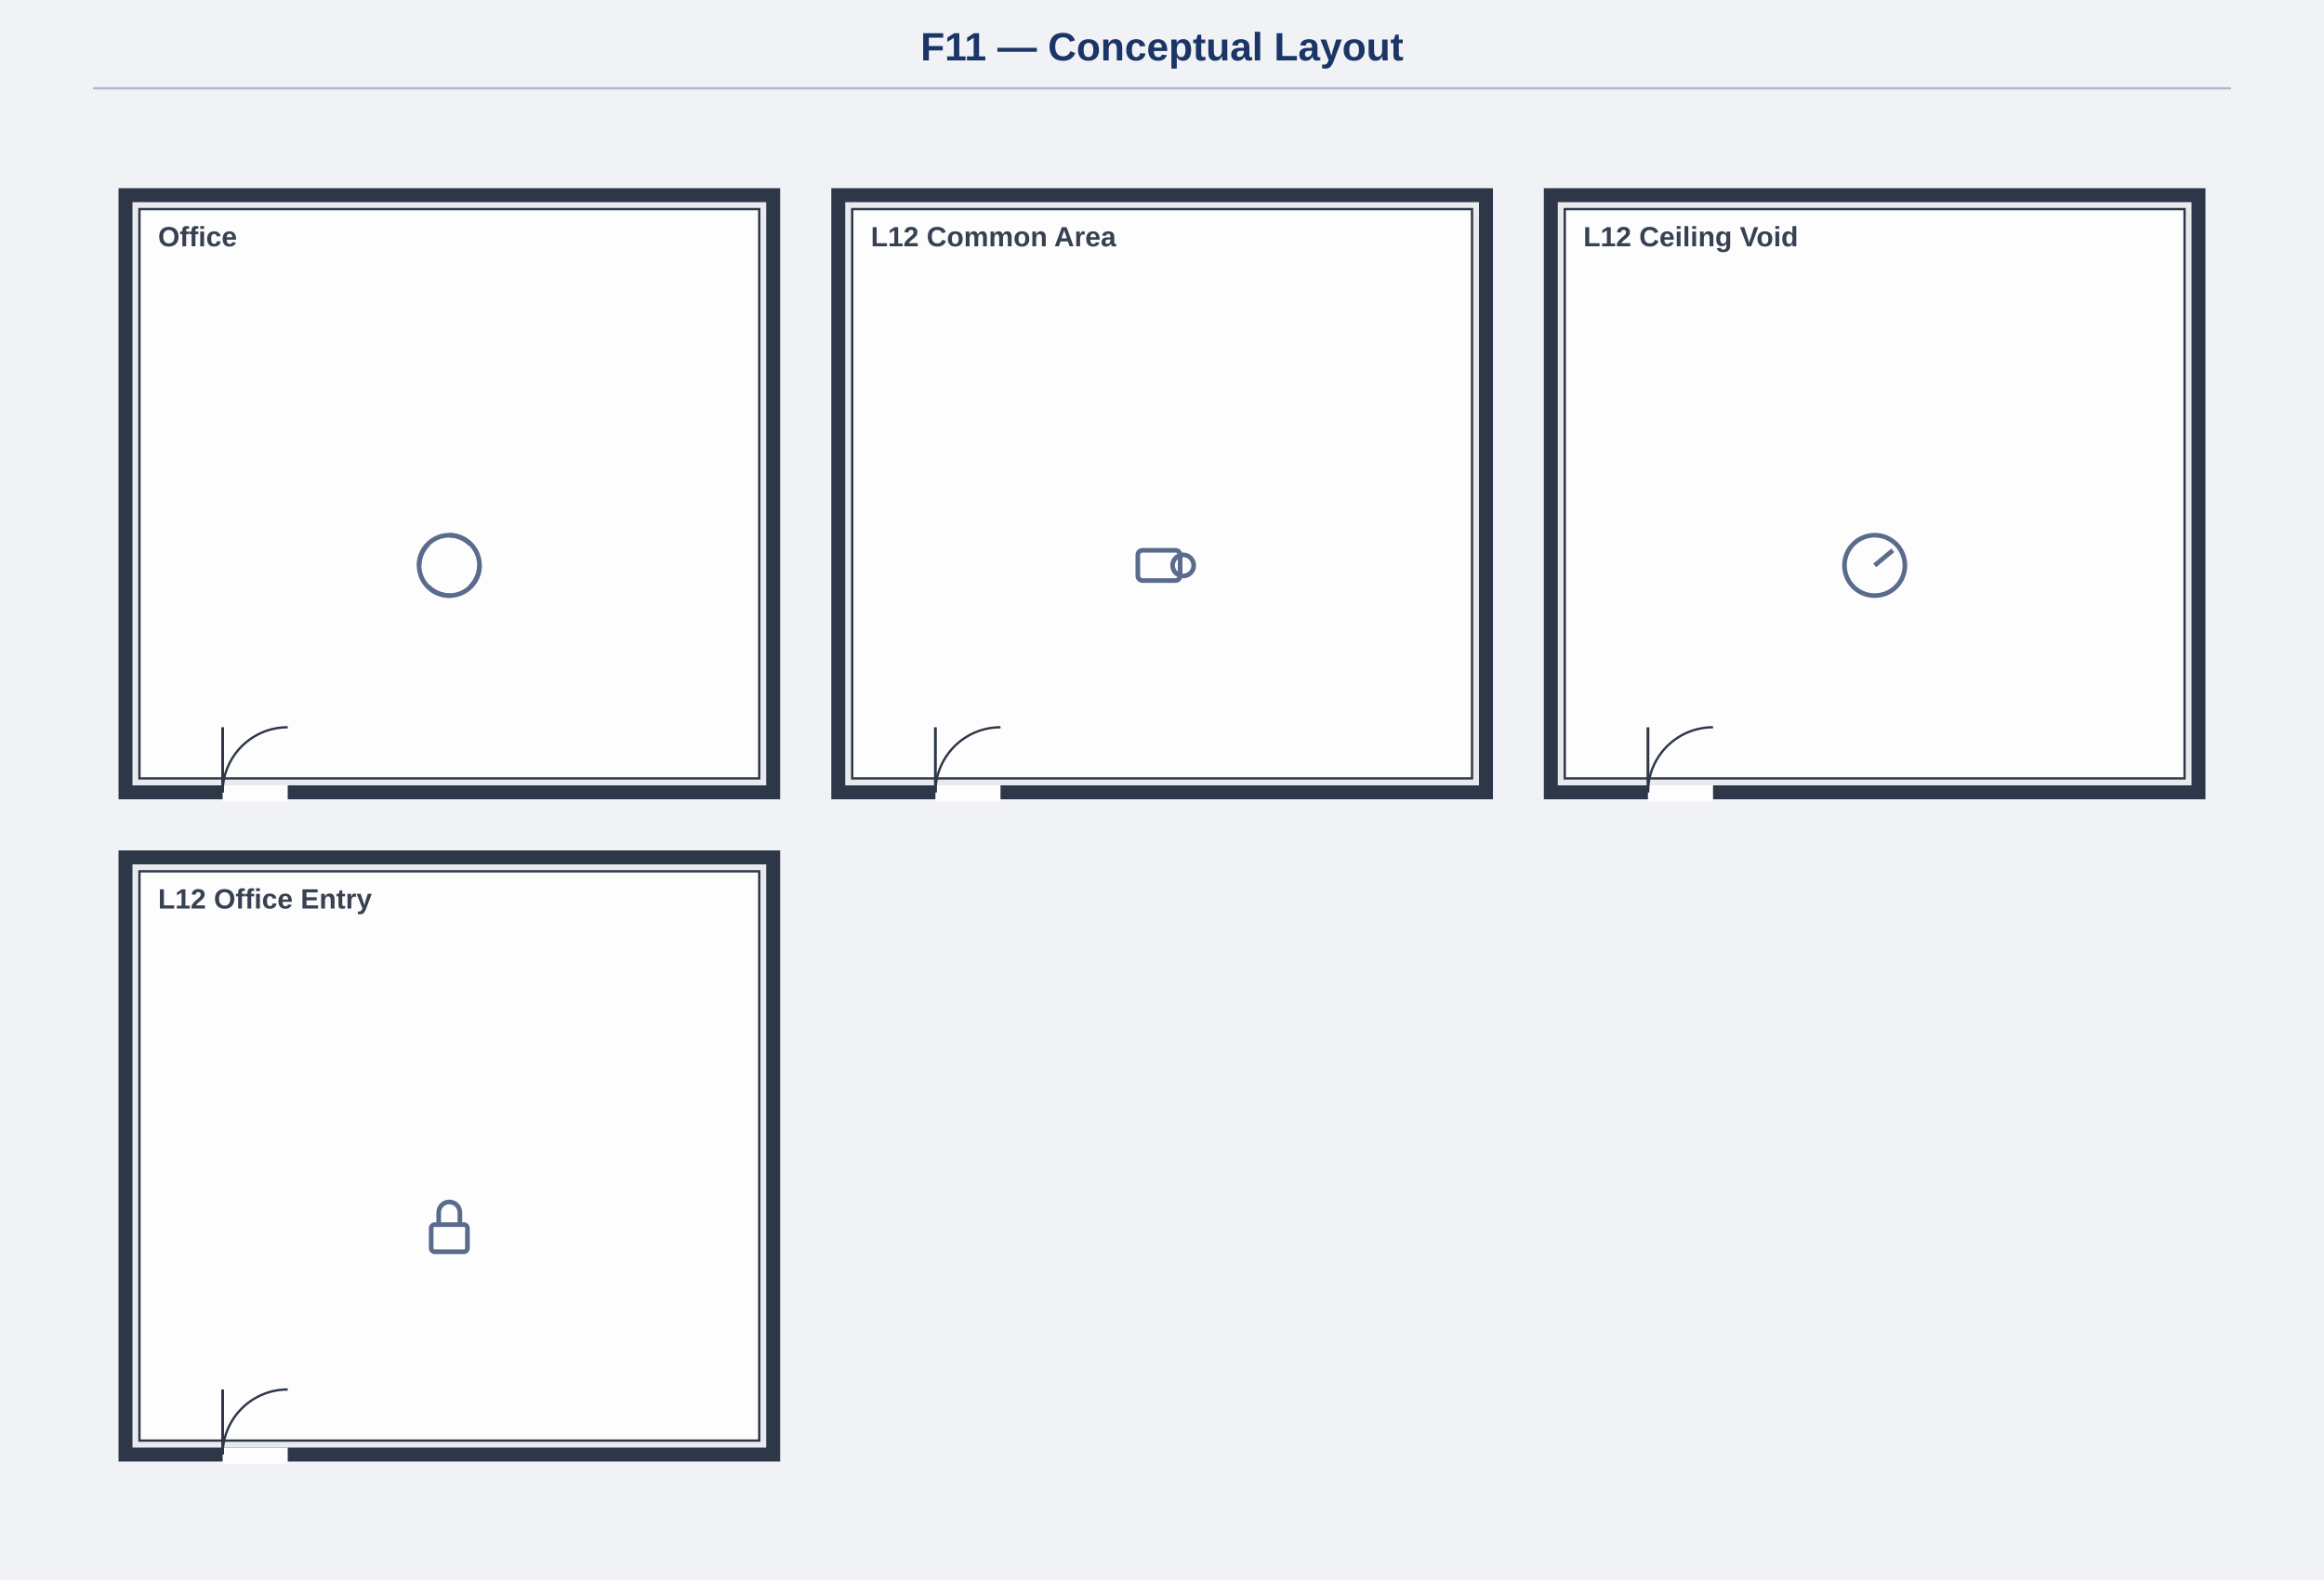
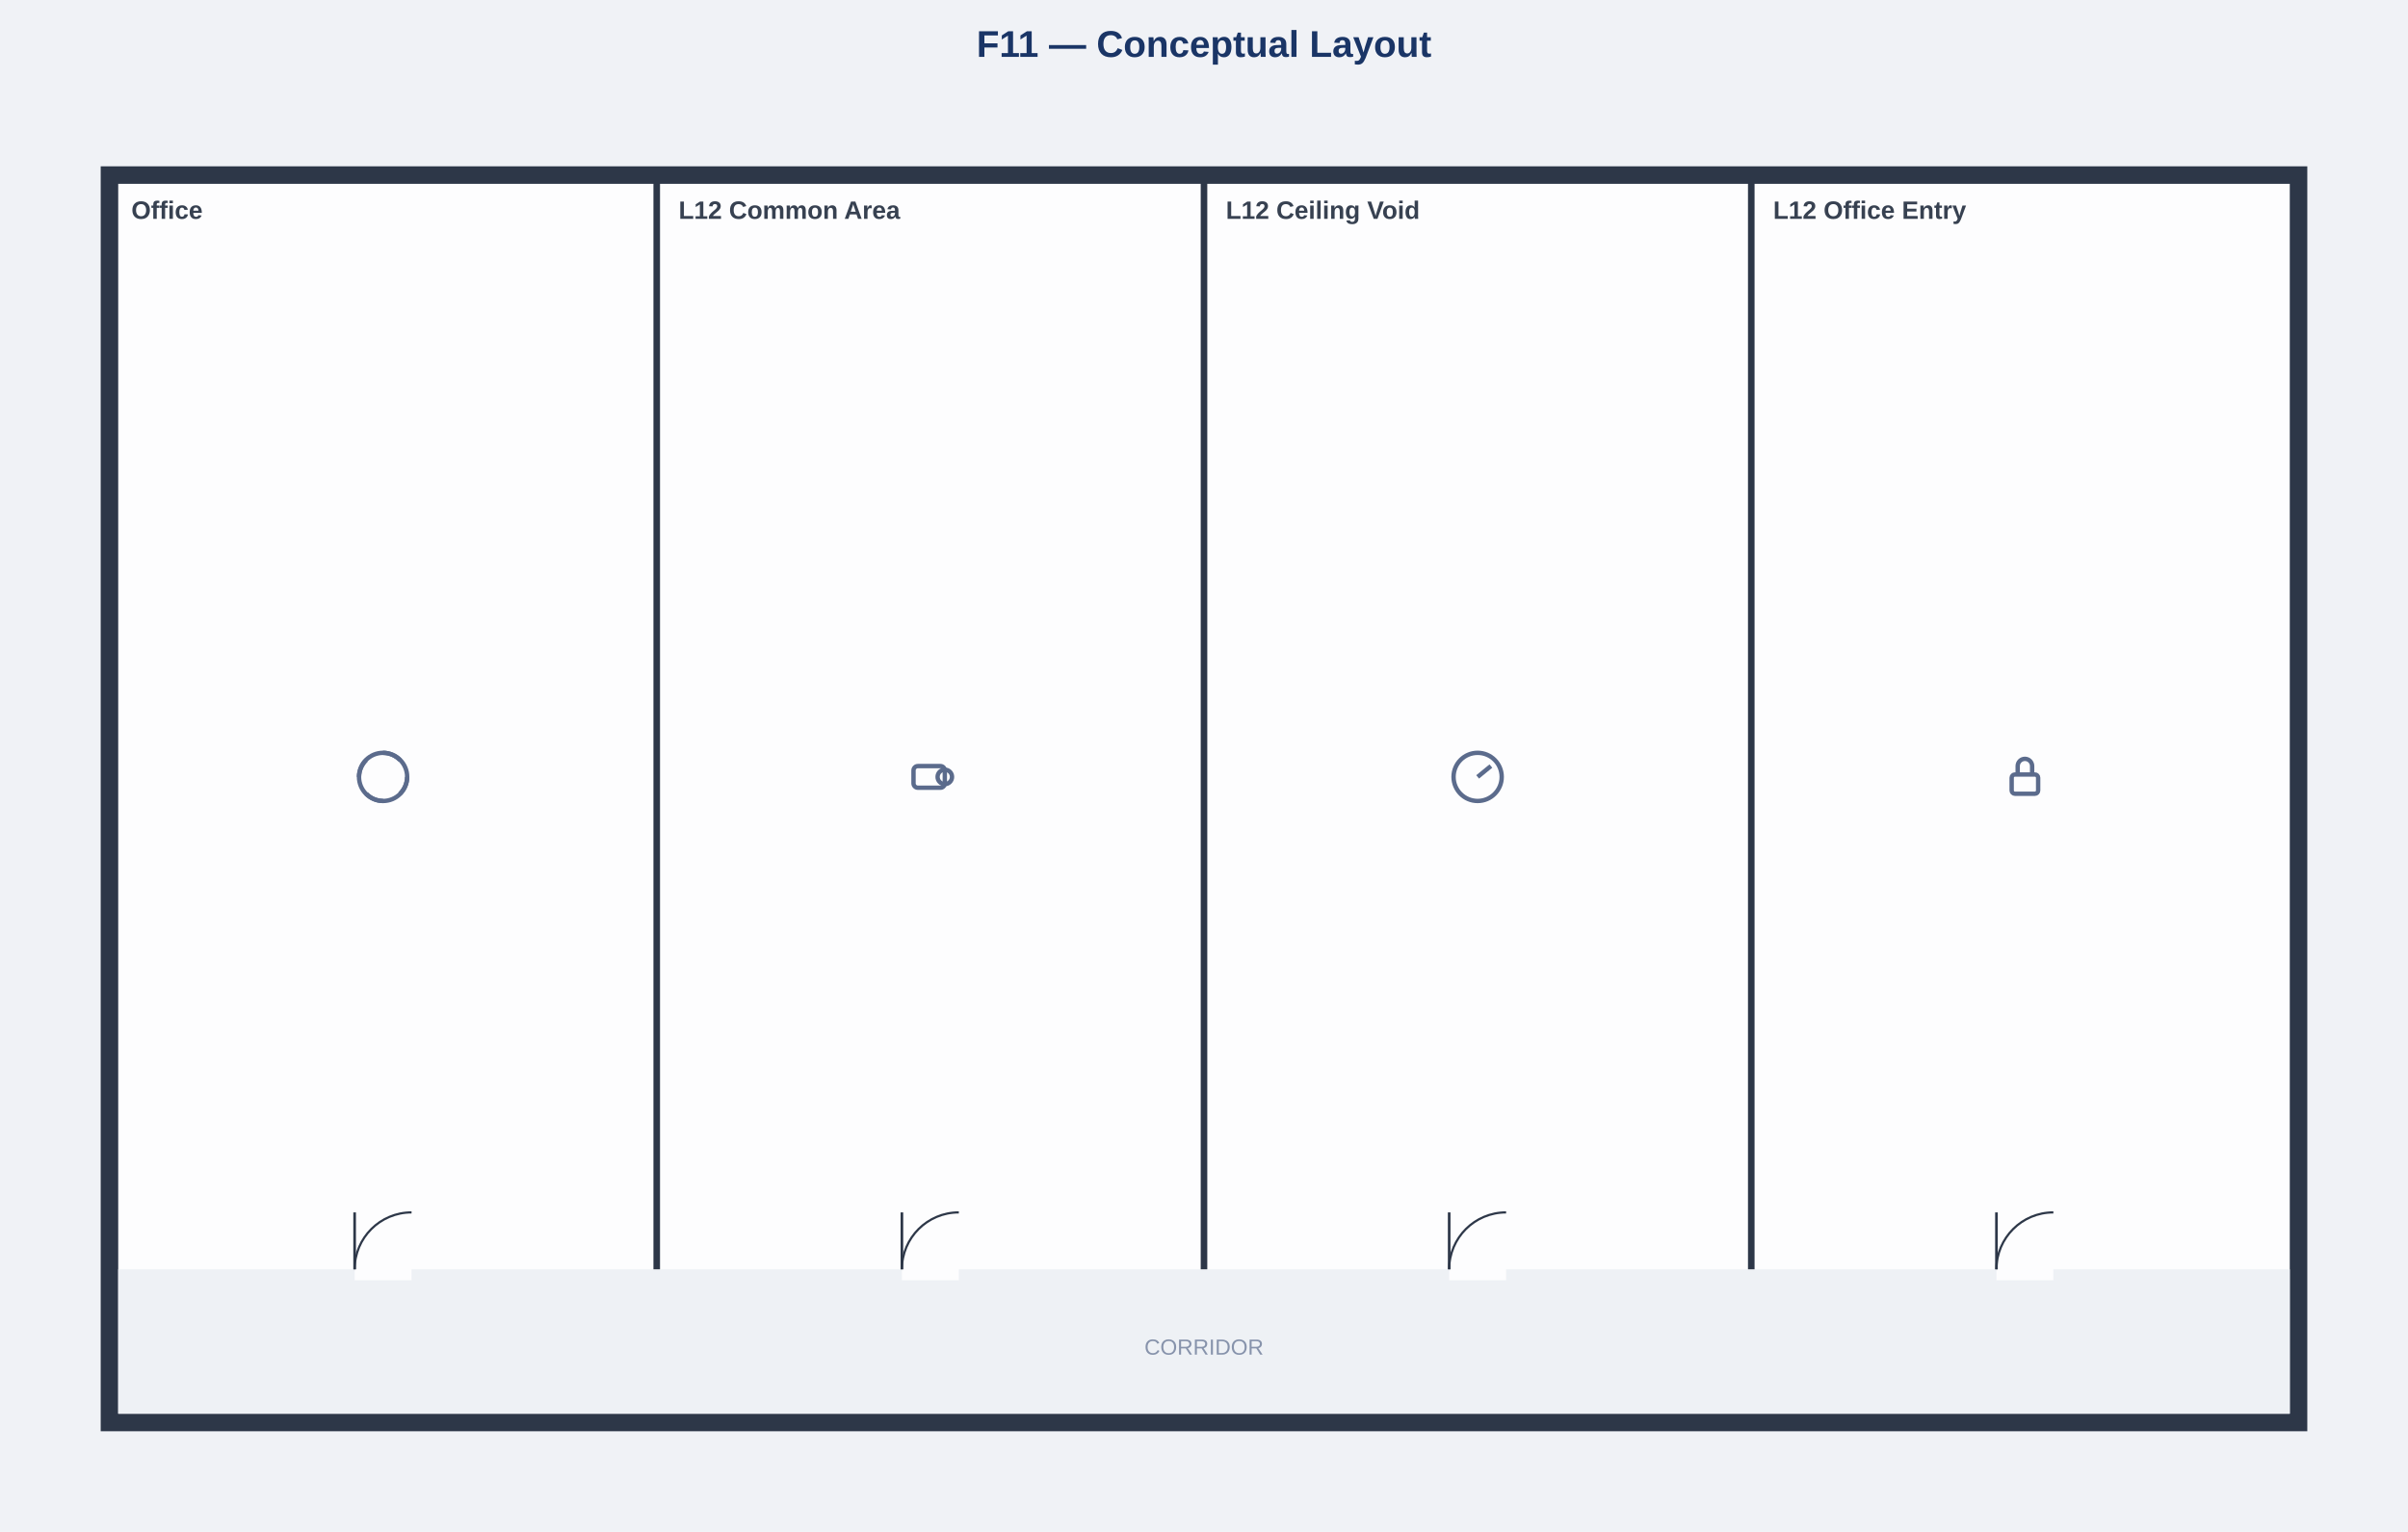
- <svg xmlns="http://www.w3.org/2000/svg" width="1000" height="680" viewBox="0 0 1000 680" font-family="Arial, sans-serif">
-   <rect x="0" y="0" width="1000" height="680" fill="#F0F2F6" />
-   <text x="500.0" y="26" text-anchor="middle" font-size="17" font-weight="bold" fill="#1A3566">F11 — Conceptual Layout</text>
-   <line x1="40" y1="38" x2="960" y2="38" stroke="#1A3566" stroke-width="1" opacity="0.3" />
-   <rect x="54.0" y="84.0" width="278.7" height="257.0" fill="#E8EAED" stroke="#2D3748" stroke-width="6" />
-   <rect x="60.0" y="90.0" width="266.7" height="245.0" fill="#FDFDFE" stroke="#2D3748" stroke-width="1" />
-   <rect x="95.8" y="338.0" width="28.0" height="7" fill="#FDFDFE" />
-   <path d="M95.8,341.0 A28.0,28.0 0 0 1 123.8,313.0" fill="none" stroke="#2D3748" stroke-width="1" />
-   <line x1="95.8" y1="341.0" x2="95.8" y2="313.0" stroke="#2D3748" stroke-width="1.2" />
-   <text x="68.0" y="106.0" font-size="12" font-weight="700" fill="#374151">Office</text>
-   <circle cx="193.333" cy="243.34" r="13" fill="none" stroke="#5B6B8C" stroke-width="2" />
-   <path d="M193.333,230.34 A13,13 0 0 1 202.433,234.24" stroke="#5B6B8C" stroke-width="2" fill="none" />
-   <path d="M206.333,243.34 A13,13 0 0 1 202.433,252.44" stroke="#5B6B8C" stroke-width="2" fill="none" />
-   <path d="M193.333,256.34 A13,13 0 0 1 184.233,252.44" stroke="#5B6B8C" stroke-width="2" fill="none" />
-   <path d="M180.333,243.34 A13,13 0 0 1 184.233,234.24" stroke="#5B6B8C" stroke-width="2" fill="none" />
-   <rect x="360.7" y="84.0" width="278.7" height="257.0" fill="#E8EAED" stroke="#2D3748" stroke-width="6" />
-   <rect x="366.7" y="90.0" width="266.7" height="245.0" fill="#FDFDFE" stroke="#2D3748" stroke-width="1" />
-   <rect x="402.5" y="338.0" width="28.0" height="7" fill="#FDFDFE" />
-   <path d="M402.5,341.0 A28.0,28.0 0 0 1 430.5,313.0" fill="none" stroke="#2D3748" stroke-width="1" />
-   <line x1="402.5" y1="341.0" x2="402.5" y2="313.0" stroke="#2D3748" stroke-width="1.2" />
-   <text x="374.7" y="106.0" font-size="12" font-weight="700" fill="#374151">L12 Common Area</text>
-   <rect x="489.6" y="236.84" width="18.2" height="13" rx="2" fill="none" stroke="#5B6B8C" stroke-width="2" />
-   <circle cx="509.1" cy="243.34" r="4.55" fill="none" stroke="#5B6B8C" stroke-width="2" />
-   <rect x="667.3" y="84.0" width="278.7" height="257.0" fill="#E8EAED" stroke="#2D3748" stroke-width="6" />
-   <rect x="673.3" y="90.0" width="266.7" height="245.0" fill="#FDFDFE" stroke="#2D3748" stroke-width="1" />
-   <rect x="709.1" y="338.0" width="28.0" height="7" fill="#FDFDFE" />
-   <path d="M709.1,341.0 A28.0,28.0 0 0 1 737.1,313.0" fill="none" stroke="#2D3748" stroke-width="1" />
-   <line x1="709.1" y1="341.0" x2="709.1" y2="313.0" stroke="#2D3748" stroke-width="1.2" />
-   <text x="681.3" y="106.0" font-size="12" font-weight="700" fill="#374151">L12 Ceiling Void</text>
-   <circle cx="806.667" cy="243.34" r="13" fill="none" stroke="#5B6B8C" stroke-width="2" />
-   <path d="M806.667,243.34 L814.467,236.84" stroke="#5B6B8C" stroke-width="2" />
-   <rect x="54.0" y="369.0" width="278.7" height="257.0" fill="#E8EAED" stroke="#2D3748" stroke-width="6" />
-   <rect x="60.0" y="375.0" width="266.7" height="245.0" fill="#FDFDFE" stroke="#2D3748" stroke-width="1" />
-   <rect x="95.8" y="623.0" width="28.0" height="7" fill="#FDFDFE" />
-   <path d="M95.8,626.0 A28.0,28.0 0 0 1 123.8,598.0" fill="none" stroke="#2D3748" stroke-width="1" />
-   <line x1="95.8" y1="626.0" x2="95.8" y2="598.0" stroke="#2D3748" stroke-width="1.2" />
-   <text x="68.0" y="391.0" font-size="12" font-weight="700" fill="#374151">L12 Office Entry</text>
-   <rect x="185.533" y="527.04" width="15.6" height="11.7" rx="1.5" fill="none" stroke="#5B6B8C" stroke-width="2" />
-   <path d="M188.783,527.04 L188.783,521.84 A4.55,4.55 0 0 1 197.883,521.84 L197.883,527.04" fill="none" stroke="#5B6B8C" stroke-width="2" />
+ <svg xmlns="http://www.w3.org/2000/svg" width="1100" height="700" viewBox="0 0 1100 700" font-family="Arial, sans-serif">
+   <rect x="0" y="0" width="1100" height="700" fill="#F0F2F6" />
+   <text x="550.0" y="26" text-anchor="middle" font-size="17" font-weight="bold" fill="#1A3566">F11 — Conceptual Layout</text>
+   <rect x="50" y="80" width="1000" height="570" fill="#FDFDFE" stroke="#2D3748" stroke-width="8" />
+   <rect x="54.0" y="580" width="992" height="66.0" fill="#EEF1F5" />
+   <text x="550.0" y="619.0" text-anchor="middle" font-size="10" fill="#5B6B8C" opacity="0.7">CORRIDOR</text>
+   <text x="60.0" y="100" font-size="11.5" font-weight="700" fill="#374151">Office</text>
+   <circle cx="175.0" cy="355.0" r="11" fill="none" stroke="#5B6B8C" stroke-width="2" />
+   <path d="M175.0,344.0 A11,11 0 0 1 182.7,347.3" stroke="#5B6B8C" stroke-width="2" fill="none" />
+   <path d="M186.0,355.0 A11,11 0 0 1 182.7,362.7" stroke="#5B6B8C" stroke-width="2" fill="none" />
+   <path d="M175.0,366.0 A11,11 0 0 1 167.3,362.7" stroke="#5B6B8C" stroke-width="2" fill="none" />
+   <path d="M164.0,355.0 A11,11 0 0 1 167.3,347.3" stroke="#5B6B8C" stroke-width="2" fill="none" />
+   <rect x="162.0" y="577.0" width="26.0" height="8" fill="#FDFDFE" />
+   <path d="M162.0,580.0 A26.0,26.0 0 0 1 188.0,554.0" fill="none" stroke="#2D3748" stroke-width="1" />
+   <line x1="162.0" y1="580.0" x2="162.0" y2="554.0" stroke="#2D3748" stroke-width="1.2" />
+   <line x1="300.0" y1="80" x2="300.0" y2="580" stroke="#2D3748" stroke-width="3" />
+   <text x="310.0" y="100" font-size="11.5" font-weight="700" fill="#374151">L12 Common Area</text>
+   <rect x="417.3" y="350.05" width="14.3" height="9.9" rx="2" fill="none" stroke="#5B6B8C" stroke-width="2" />
+   <circle cx="431.6" cy="355.0" r="3.3" fill="none" stroke="#5B6B8C" stroke-width="2" />
+   <rect x="412.0" y="577.0" width="26.0" height="8" fill="#FDFDFE" />
+   <path d="M412.0,580.0 A26.0,26.0 0 0 1 438.0,554.0" fill="none" stroke="#2D3748" stroke-width="1" />
+   <line x1="412.0" y1="580.0" x2="412.0" y2="554.0" stroke="#2D3748" stroke-width="1.2" />
+   <line x1="550.0" y1="80" x2="550.0" y2="580" stroke="#2D3748" stroke-width="3" />
+   <text x="560.0" y="100" font-size="11.5" font-weight="700" fill="#374151">L12 Ceiling Void</text>
+   <circle cx="675.0" cy="355.0" r="11" fill="none" stroke="#5B6B8C" stroke-width="2" />
+   <path d="M675.0,355.0 L681.05,350.05" stroke="#5B6B8C" stroke-width="2" />
+   <rect x="662.0" y="577.0" width="26.0" height="8" fill="#FDFDFE" />
+   <path d="M662.0,580.0 A26.0,26.0 0 0 1 688.0,554.0" fill="none" stroke="#2D3748" stroke-width="1" />
+   <line x1="662.0" y1="580.0" x2="662.0" y2="554.0" stroke="#2D3748" stroke-width="1.2" />
+   <line x1="800.0" y1="80" x2="800.0" y2="580" stroke="#2D3748" stroke-width="3" />
+   <text x="810.0" y="100" font-size="11.5" font-weight="700" fill="#374151">L12 Office Entry</text>
+   <rect x="918.95" y="353.9" width="12.1" height="8.8" rx="1.5" fill="none" stroke="#5B6B8C" stroke-width="2" />
+   <path d="M921.7,353.9 L921.7,350.05 A3.3,3.3 0 0 1 928.3,350.05 L928.3,353.9" fill="none" stroke="#5B6B8C" stroke-width="2" />
+   <rect x="912.0" y="577.0" width="26.0" height="8" fill="#FDFDFE" />
+   <path d="M912.0,580.0 A26.0,26.0 0 0 1 938.0,554.0" fill="none" stroke="#2D3748" stroke-width="1" />
+   <line x1="912.0" y1="580.0" x2="912.0" y2="554.0" stroke="#2D3748" stroke-width="1.2" />
</svg>
